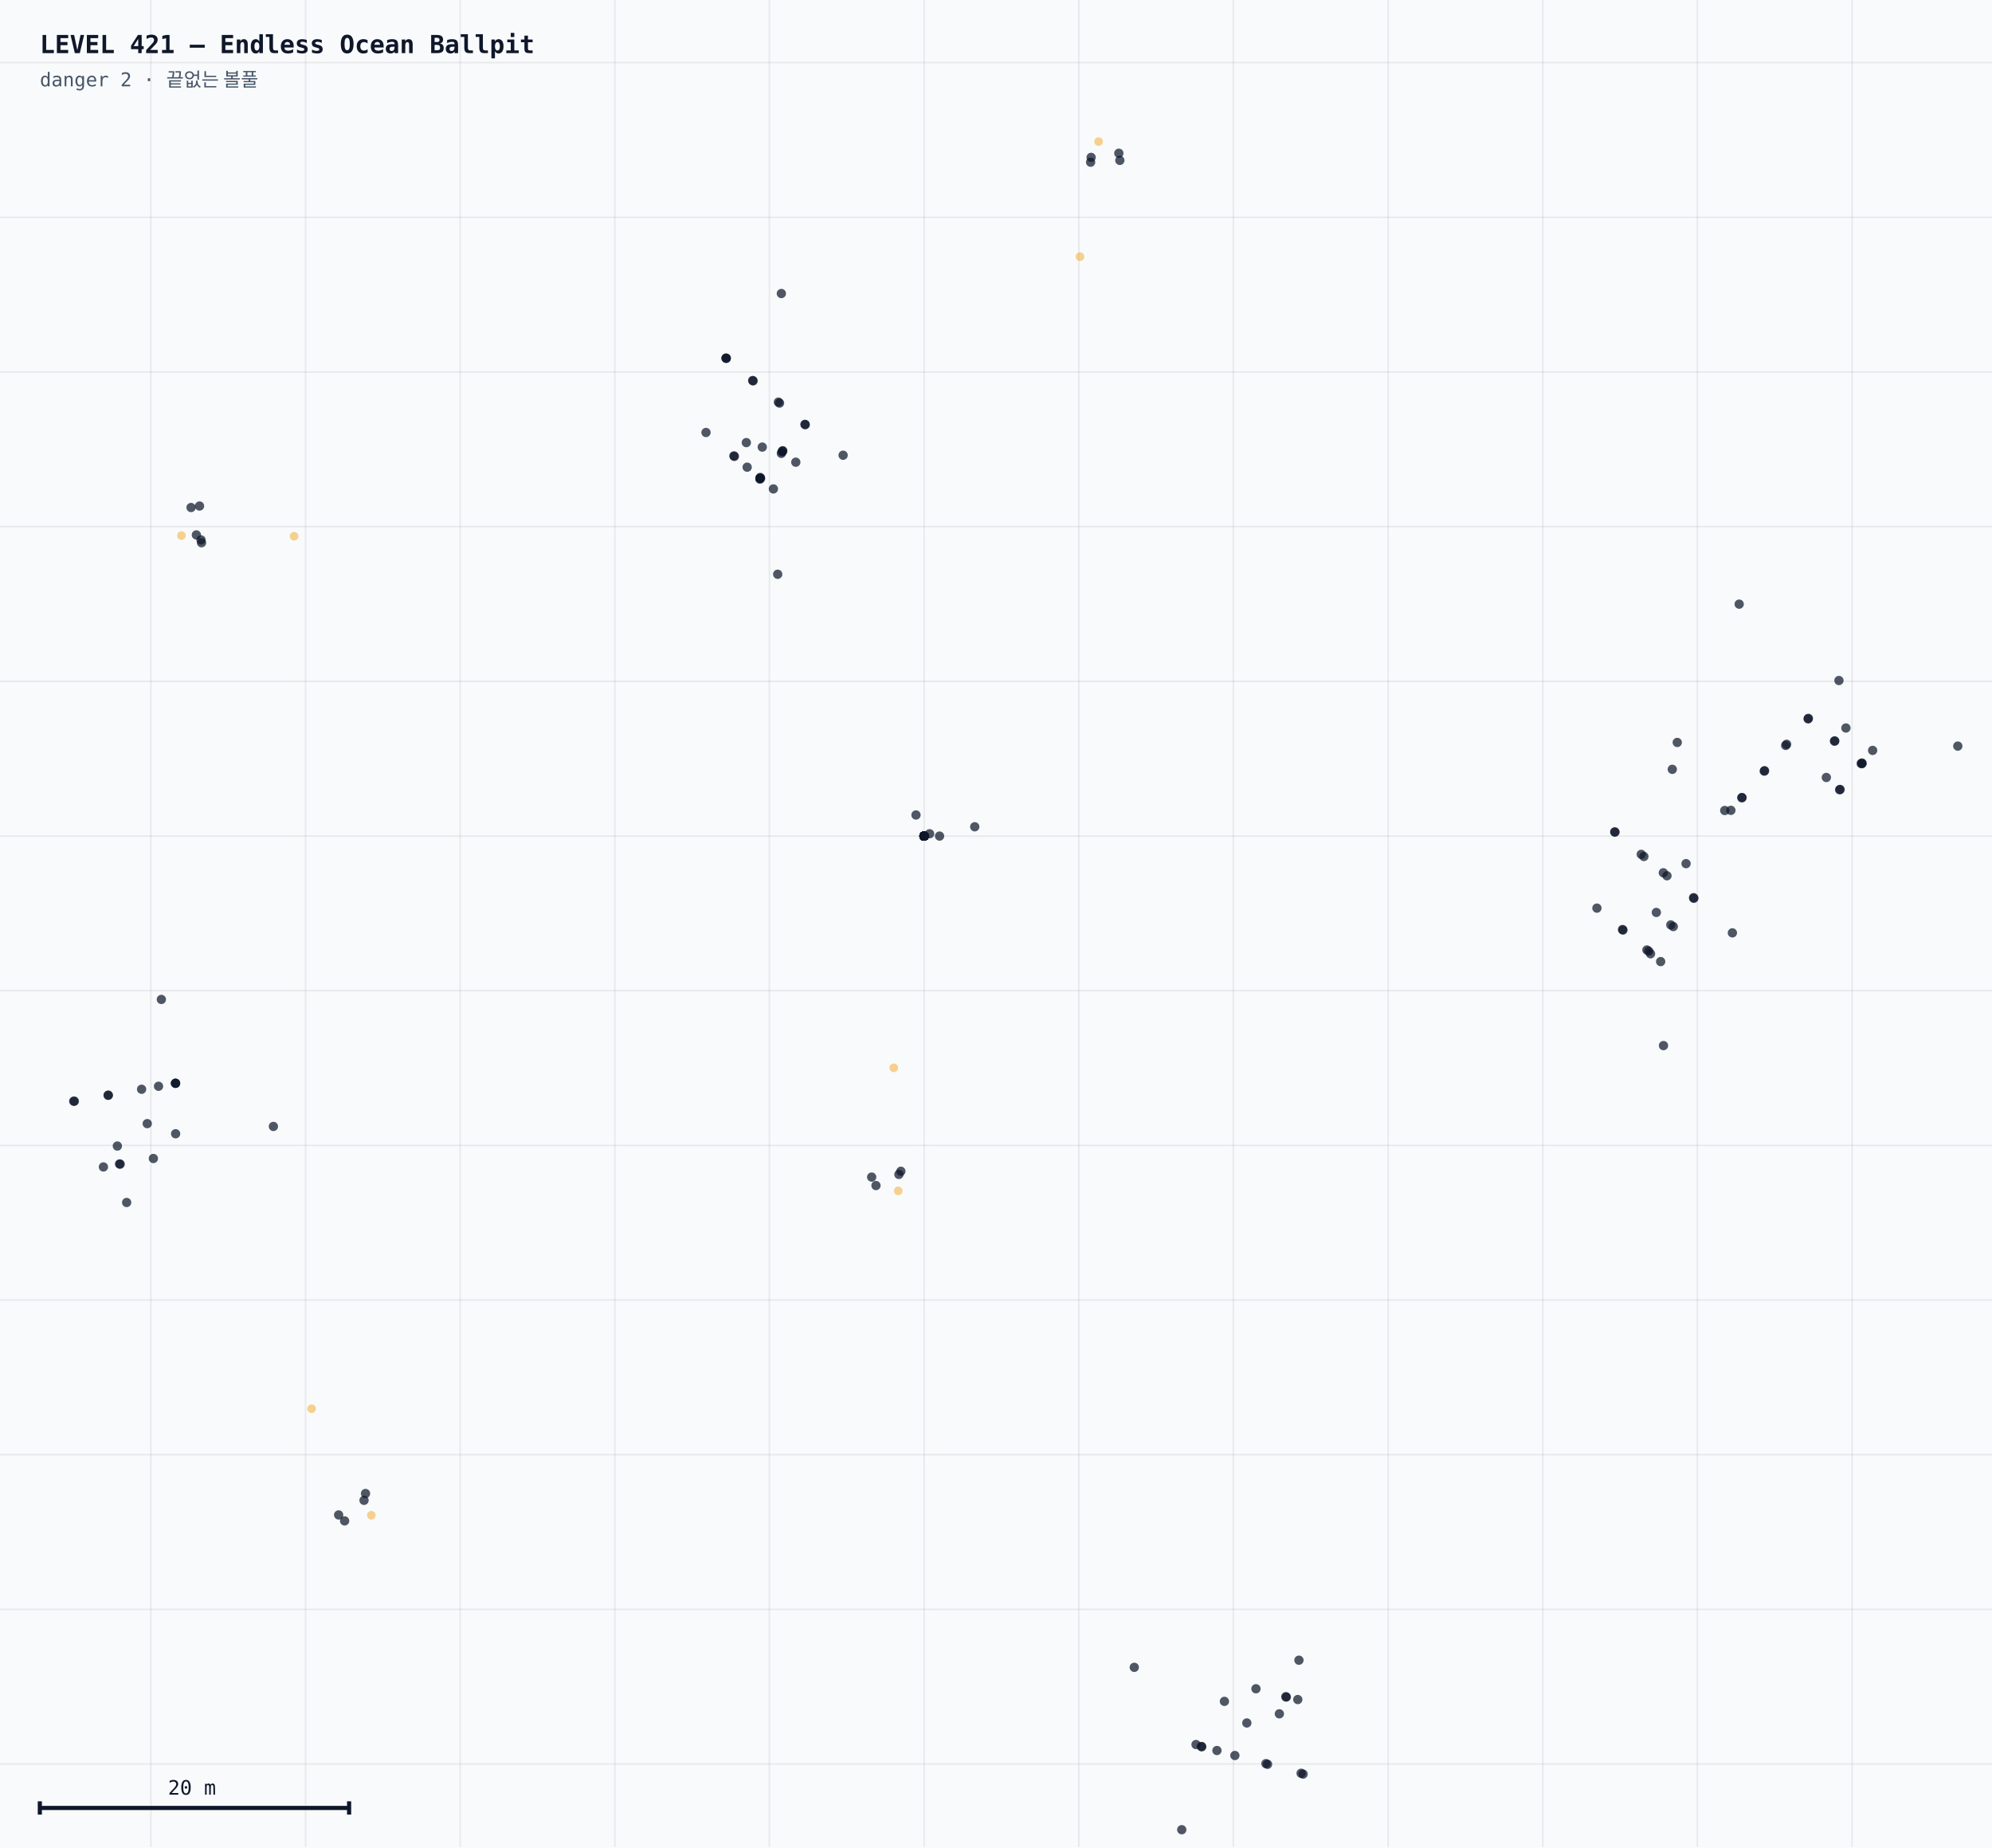
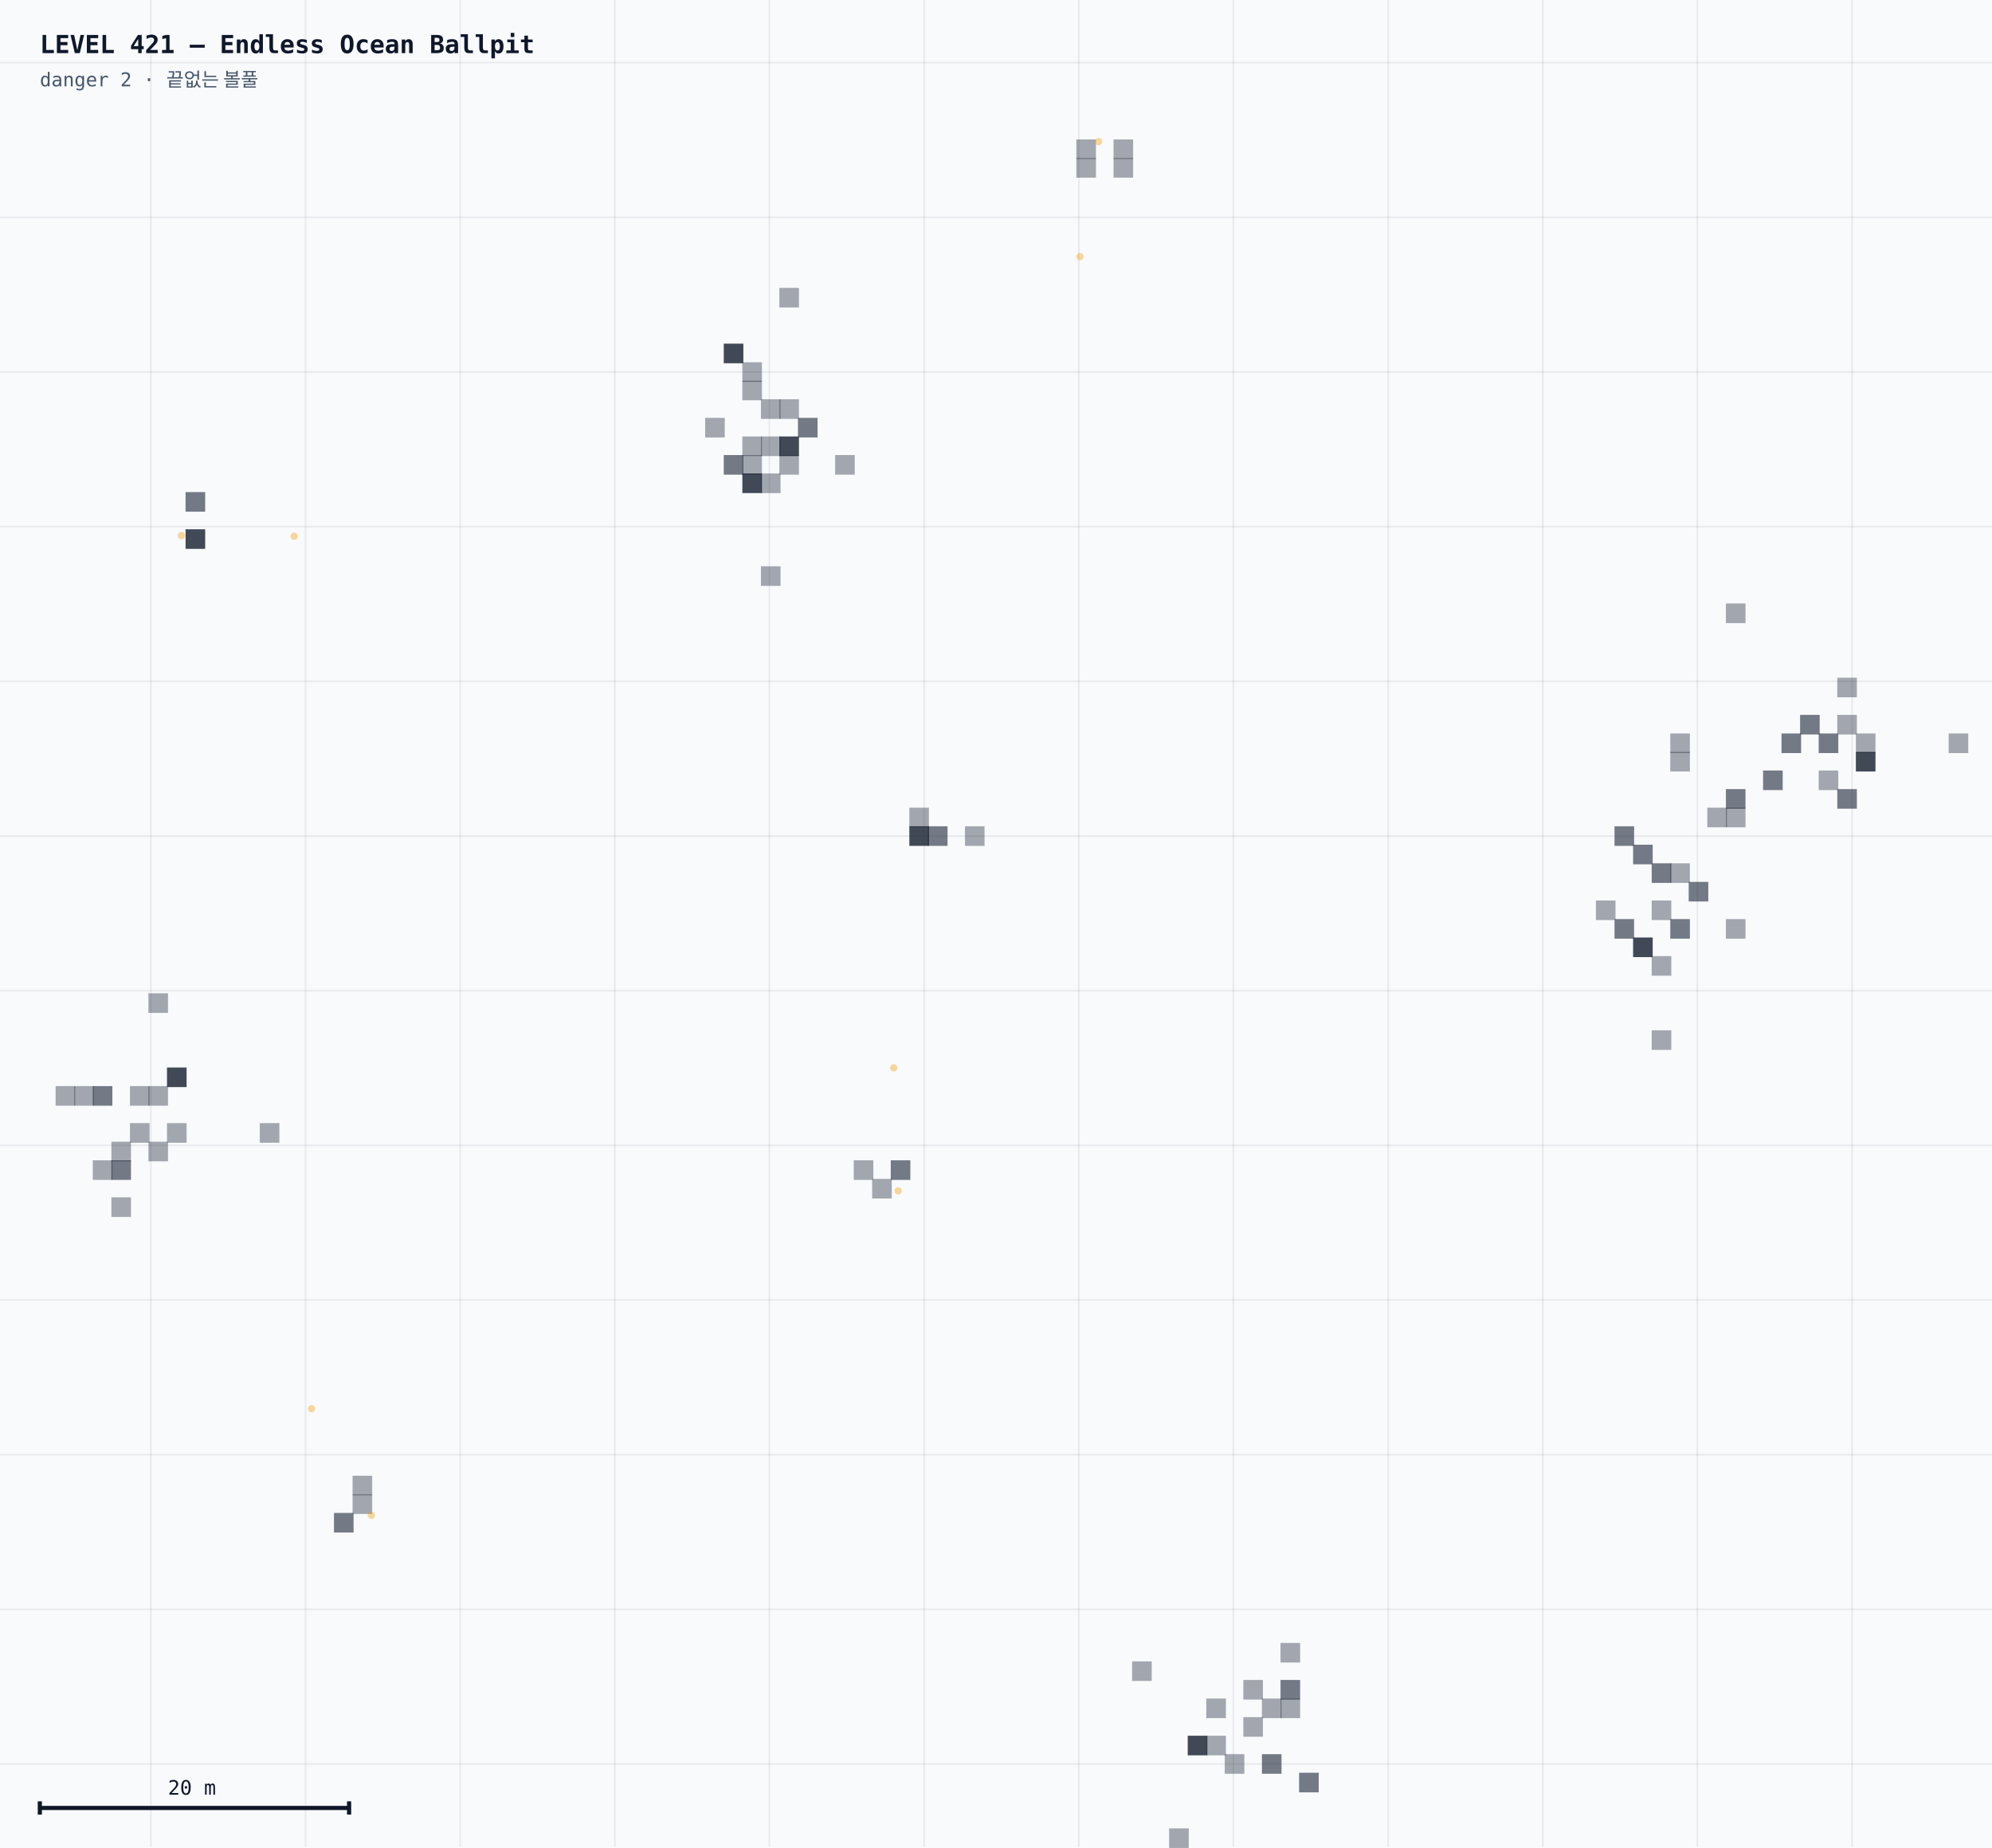
<svg xmlns="http://www.w3.org/2000/svg" viewBox="0 0 1200 1113">
  <rect x="0" y="0" width="1200" height="1113" fill="#F8FAFC" />
  <line x1="-2.3" y1="1112.5" x2="-2.3" y2="0.0" stroke="#0F172A" stroke-opacity=".07" />
  <line x1="90.9" y1="1112.5" x2="90.9" y2="0.0" stroke="#0F172A" stroke-opacity=".07" />
  <line x1="184.1" y1="1112.5" x2="184.1" y2="0.0" stroke="#0F172A" stroke-opacity=".07" />
  <line x1="277.2" y1="1112.5" x2="277.2" y2="0.0" stroke="#0F172A" stroke-opacity=".07" />
  <line x1="370.4" y1="1112.5" x2="370.4" y2="0.0" stroke="#0F172A" stroke-opacity=".07" />
  <line x1="463.5" y1="1112.5" x2="463.5" y2="0.0" stroke="#0F172A" stroke-opacity=".07" />
  <line x1="556.7" y1="1112.5" x2="556.7" y2="0.0" stroke="#0F172A" stroke-opacity=".07" />
  <line x1="649.9" y1="1112.5" x2="649.9" y2="0.0" stroke="#0F172A" stroke-opacity=".07" />
  <line x1="743.0" y1="1112.5" x2="743.0" y2="0.0" stroke="#0F172A" stroke-opacity=".07" />
  <line x1="836.2" y1="1112.5" x2="836.2" y2="0.0" stroke="#0F172A" stroke-opacity=".07" />
  <line x1="929.4" y1="1112.5" x2="929.4" y2="0.0" stroke="#0F172A" stroke-opacity=".07" />
  <line x1="1022.5" y1="1112.5" x2="1022.5" y2="0.0" stroke="#0F172A" stroke-opacity=".07" />
  <line x1="1115.7" y1="1112.5" x2="1115.7" y2="0.0" stroke="#0F172A" stroke-opacity=".07" />
  <line x1="0.0" y1="1155.7" x2="1200.0" y2="1155.7" stroke="#0F172A" stroke-opacity=".07" />
  <line x1="0.0" y1="1062.5" x2="1200.0" y2="1062.5" stroke="#0F172A" stroke-opacity=".07" />
  <line x1="0.0" y1="969.4" x2="1200.0" y2="969.4" stroke="#0F172A" stroke-opacity=".07" />
  <line x1="0.0" y1="876.2" x2="1200.0" y2="876.2" stroke="#0F172A" stroke-opacity=".07" />
  <line x1="0.0" y1="783.0" x2="1200.0" y2="783.0" stroke="#0F172A" stroke-opacity=".07" />
  <line x1="0.0" y1="689.9" x2="1200.0" y2="689.9" stroke="#0F172A" stroke-opacity=".07" />
  <line x1="0.0" y1="596.7" x2="1200.0" y2="596.7" stroke="#0F172A" stroke-opacity=".07" />
  <line x1="0.0" y1="503.6" x2="1200.0" y2="503.6" stroke="#0F172A" stroke-opacity=".07" />
  <line x1="0.0" y1="410.4" x2="1200.0" y2="410.4" stroke="#0F172A" stroke-opacity=".07" />
  <line x1="0.0" y1="317.2" x2="1200.0" y2="317.2" stroke="#0F172A" stroke-opacity=".07" />
  <line x1="0.0" y1="224.1" x2="1200.0" y2="224.1" stroke="#0F172A" stroke-opacity=".07" />
  <line x1="0.0" y1="130.9" x2="1200.0" y2="130.9" stroke="#0F172A" stroke-opacity=".07" />
  <line x1="0.0" y1="37.7" x2="1200.0" y2="37.7" stroke="#0F172A" stroke-opacity=".07" />
-   <g fill="#F59E0B" fill-opacity="0.45">
-     <circle cx="109.3" cy="322.6" r="2.6" />
-     <circle cx="541.1" cy="717.3" r="2.6" />
-     <circle cx="223.7" cy="912.7" r="2.6" />
-     <circle cx="661.8" cy="85.3" r="2.6" />
-     <circle cx="538.4" cy="643.2" r="2.6" />
-     <circle cx="650.6" cy="154.6" r="2.6" />
-     <circle cx="177.2" cy="323.0" r="2.6" />
-     <circle cx="187.7" cy="848.5" r="2.6" />
+   <g fill="#0F172A">
+     <rect x="581.3" y="497.7" width="11.8" height="11.8" fill-opacity="0.37" />
+     <rect x="559.0" y="497.7" width="11.8" height="11.8" fill-opacity="0.57" />
+     <rect x="111.8" y="318.8" width="11.8" height="11.8" fill-opacity="0.78" />
+     <rect x="458.4" y="262.9" width="11.8" height="11.8" fill-opacity="0.37" />
+     <rect x="100.6" y="676.5" width="11.8" height="11.8" fill-opacity="0.37" />
+     <rect x="726.7" y="1023.1" width="11.8" height="11.8" fill-opacity="0.37" />
+     <rect x="1028.5" y="486.5" width="11.8" height="11.8" fill-opacity="0.37" />
+     <rect x="547.8" y="497.7" width="11.8" height="11.8" fill-opacity="0.78" />
+     <rect x="547.8" y="486.5" width="11.8" height="11.8" fill-opacity="0.37" />
+     <rect x="536.6" y="698.9" width="11.8" height="11.8" fill-opacity="0.57" />
+     <rect x="212.4" y="900.1" width="11.8" height="11.8" fill-opacity="0.37" />
+     <rect x="648.4" y="84.0" width="11.8" height="11.8" fill-opacity="0.37" />
+     <rect x="469.5" y="240.5" width="11.8" height="11.8" fill-opacity="0.37" />
+     <rect x="995.0" y="520.0" width="11.8" height="11.8" fill-opacity="0.57" />
+     <rect x="1073.2" y="441.8" width="11.8" height="11.8" fill-opacity="0.57" />
+     <rect x="760.2" y="1056.6" width="11.8" height="11.8" fill-opacity="0.57" />
+     <rect x="55.9" y="654.2" width="11.8" height="11.8" fill-opacity="0.57" />
+     <rect x="447.2" y="285.2" width="11.8" height="11.8" fill-opacity="0.78" />
+     <rect x="469.5" y="262.9" width="11.8" height="11.8" fill-opacity="0.78" />
+     <rect x="436.0" y="207.0" width="11.8" height="11.8" fill-opacity="0.78" />
+     <rect x="983.8" y="508.8" width="11.8" height="11.8" fill-opacity="0.57" />
+     <rect x="782.6" y="1067.8" width="11.8" height="11.8" fill-opacity="0.57" />
+     <rect x="972.6" y="553.6" width="11.8" height="11.8" fill-opacity="0.57" />
+     <rect x="715.5" y="1045.5" width="11.8" height="11.8" fill-opacity="0.78" />
+     <rect x="771.4" y="1011.9" width="11.8" height="11.8" fill-opacity="0.57" />
+     <rect x="1017.3" y="531.2" width="11.8" height="11.8" fill-opacity="0.57" />
+     <rect x="983.8" y="564.7" width="11.8" height="11.8" fill-opacity="0.78" />
+     <rect x="972.6" y="497.7" width="11.8" height="11.8" fill-opacity="0.57" />
+     <rect x="1062.1" y="464.1" width="11.8" height="11.8" fill-opacity="0.57" />
+     <rect x="1084.4" y="430.6" width="11.8" height="11.8" fill-opacity="0.57" />
+     <rect x="1106.8" y="475.3" width="11.8" height="11.8" fill-opacity="0.57" />
+     <rect x="1095.6" y="441.8" width="11.8" height="11.8" fill-opacity="0.57" />
+     <rect x="1118.0" y="452.9" width="11.8" height="11.8" fill-opacity="0.78" />
+     <rect x="1039.7" y="475.3" width="11.8" height="11.8" fill-opacity="0.57" />
+     <rect x="33.5" y="654.2" width="11.8" height="11.8" fill-opacity="0.37" />
+     <rect x="1006.2" y="553.6" width="11.8" height="11.8" fill-opacity="0.57" />
+     <rect x="67.1" y="698.9" width="11.8" height="11.8" fill-opacity="0.57" />
+     <rect x="100.6" y="643.0" width="11.8" height="11.8" fill-opacity="0.78" />
+     <rect x="447.2" y="218.2" width="11.8" height="11.8" fill-opacity="0.37" />
+     <rect x="480.7" y="251.7" width="11.8" height="11.8" fill-opacity="0.57" />
+     <rect x="436.0" y="274.1" width="11.8" height="11.8" fill-opacity="0.57" />
+     <rect x="447.2" y="274.1" width="11.8" height="11.8" fill-opacity="0.37" />
+     <rect x="771.4" y="1023.1" width="11.8" height="11.8" fill-opacity="0.37" />
+     <rect x="55.9" y="698.9" width="11.8" height="11.8" fill-opacity="0.37" />
+     <rect x="469.5" y="274.1" width="11.8" height="11.8" fill-opacity="0.37" />
+     <rect x="995.0" y="575.9" width="11.8" height="11.8" fill-opacity="0.37" />
+     <rect x="995.0" y="542.4" width="11.8" height="11.8" fill-opacity="0.37" />
+     <rect x="1118.0" y="441.8" width="11.8" height="11.8" fill-opacity="0.37" />
+     <rect x="1106.8" y="430.6" width="11.8" height="11.8" fill-opacity="0.37" />
+     <rect x="458.4" y="285.2" width="11.8" height="11.8" fill-opacity="0.37" />
+     <rect x="67.1" y="687.7" width="11.8" height="11.8" fill-opacity="0.37" />
+     <rect x="726.7" y="1045.5" width="11.8" height="11.8" fill-opacity="0.37" />
+     <rect x="447.2" y="262.9" width="11.8" height="11.8" fill-opacity="0.37" />
+     <rect x="760.2" y="1023.1" width="11.8" height="11.8" fill-opacity="0.37" />
+     <rect x="1095.6" y="464.1" width="11.8" height="11.8" fill-opacity="0.37" />
+     <rect x="1039.7" y="486.5" width="11.8" height="11.8" fill-opacity="0.37" />
+     <rect x="1006.2" y="520.0" width="11.8" height="11.8" fill-opacity="0.37" />
+     <rect x="89.4" y="654.2" width="11.8" height="11.8" fill-opacity="0.37" />
+     <rect x="212.4" y="888.9" width="11.8" height="11.8" fill-opacity="0.37" />
+     <rect x="648.4" y="95.2" width="11.8" height="11.8" fill-opacity="0.37" />
+     <rect x="469.5" y="173.4" width="11.8" height="11.8" fill-opacity="0.37" />
+     <rect x="1006.2" y="452.9" width="11.8" height="11.8" fill-opacity="0.37" />
+     <rect x="1006.2" y="441.8" width="11.8" height="11.8" fill-opacity="0.37" />
+     <rect x="704.3" y="1101.3" width="11.8" height="11.8" fill-opacity="0.37" />
+     <rect x="89.4" y="598.3" width="11.8" height="11.8" fill-opacity="0.37" />
+     <rect x="424.8" y="251.7" width="11.8" height="11.8" fill-opacity="0.37" />
+     <rect x="961.4" y="542.4" width="11.8" height="11.8" fill-opacity="0.37" />
+     <rect x="1039.7" y="363.5" width="11.8" height="11.8" fill-opacity="0.37" />
+     <rect x="771.4" y="989.6" width="11.8" height="11.8" fill-opacity="0.37" />
+     <rect x="67.1" y="721.2" width="11.8" height="11.8" fill-opacity="0.37" />
+     <rect x="503.1" y="274.1" width="11.8" height="11.8" fill-opacity="0.37" />
+     <rect x="458.4" y="341.1" width="11.8" height="11.8" fill-opacity="0.37" />
+     <rect x="1039.7" y="553.6" width="11.8" height="11.8" fill-opacity="0.37" />
+     <rect x="995.0" y="620.6" width="11.8" height="11.8" fill-opacity="0.37" />
+     <rect x="1106.8" y="408.2" width="11.8" height="11.8" fill-opacity="0.37" />
+     <rect x="1173.9" y="441.8" width="11.8" height="11.8" fill-opacity="0.37" />
+     <rect x="682.0" y="1000.7" width="11.8" height="11.8" fill-opacity="0.37" />
+     <rect x="156.5" y="676.5" width="11.8" height="11.8" fill-opacity="0.37" />
+     <rect x="737.8" y="1056.6" width="11.8" height="11.8" fill-opacity="0.37" />
+     <rect x="78.3" y="654.2" width="11.8" height="11.8" fill-opacity="0.37" />
+     <rect x="458.4" y="240.5" width="11.8" height="11.8" fill-opacity="0.37" />
+     <rect x="749.0" y="1034.3" width="11.8" height="11.8" fill-opacity="0.37" />
+     <rect x="749.0" y="1011.9" width="11.8" height="11.8" fill-opacity="0.37" />
+     <rect x="78.3" y="676.5" width="11.8" height="11.8" fill-opacity="0.37" />
+     <rect x="89.4" y="687.7" width="11.8" height="11.8" fill-opacity="0.37" />
+     <rect x="447.2" y="229.3" width="11.8" height="11.8" fill-opacity="0.37" />
+     <rect x="44.7" y="654.2" width="11.8" height="11.8" fill-opacity="0.37" />
+     <rect x="670.8" y="95.2" width="11.8" height="11.8" fill-opacity="0.37" />
+     <rect x="111.8" y="296.4" width="11.8" height="11.8" fill-opacity="0.57" />
+     <rect x="201.2" y="911.3" width="11.8" height="11.8" fill-opacity="0.57" />
+     <rect x="514.3" y="698.9" width="11.8" height="11.8" fill-opacity="0.37" />
+     <rect x="670.8" y="84.0" width="11.8" height="11.8" fill-opacity="0.37" />
+     <rect x="525.4" y="710.1" width="11.8" height="11.8" fill-opacity="0.37" />
+   </g>
+   <g fill="#F59E0B" fill-opacity="0.40">
+     <circle cx="109.3" cy="322.6" r="2.2" />
+     <circle cx="541.1" cy="717.3" r="2.2" />
+     <circle cx="223.7" cy="912.7" r="2.2" />
+     <circle cx="661.8" cy="85.3" r="2.2" />
+     <circle cx="538.4" cy="643.2" r="2.2" />
+     <circle cx="650.6" cy="154.6" r="2.2" />
+     <circle cx="177.2" cy="323.0" r="2.2" />
+     <circle cx="187.7" cy="848.5" r="2.2" />
  </g>
  <g fill="#2563EB" fill-opacity="0.35">
-     <circle cx="3431.7" cy="-1017.7" r="2.4" />
-   </g>
-   <g fill="#0F172A" fill-opacity="0.72">
-     <circle cx="587.2" cy="498.0" r="2.8" />
-     <circle cx="566.0" cy="503.6" r="2.8" />
-     <circle cx="121.1" cy="325.2" r="2.8" />
-     <circle cx="459.2" cy="269.3" r="2.8" />
-     <circle cx="105.8" cy="682.9" r="2.8" />
-     <circle cx="737.6" cy="1024.8" r="2.8" />
-     <circle cx="1039.0" cy="488.2" r="2.8" />
-     <circle cx="560.0" cy="502.2" r="2.8" />
-     <circle cx="556.7" cy="503.6" r="2.8" />
-     <circle cx="556.7" cy="503.6" r="2.8" />
-     <circle cx="556.7" cy="503.6" r="2.8" />
-     <circle cx="556.7" cy="503.6" r="2.8" />
-     <circle cx="556.7" cy="503.6" r="2.8" />
-     <circle cx="556.7" cy="503.6" r="2.8" />
-     <circle cx="556.7" cy="503.6" r="2.8" />
-     <circle cx="556.7" cy="503.6" r="2.8" />
-     <circle cx="556.7" cy="503.6" r="2.8" />
-     <circle cx="556.7" cy="503.6" r="2.8" />
-     <circle cx="556.7" cy="503.6" r="2.8" />
-     <circle cx="556.7" cy="503.6" r="2.8" />
-     <circle cx="556.7" cy="503.6" r="2.8" />
-     <circle cx="556.7" cy="503.6" r="2.8" />
-     <circle cx="556.7" cy="503.6" r="2.8" />
-     <circle cx="556.7" cy="503.6" r="2.8" />
-     <circle cx="556.7" cy="503.6" r="2.8" />
-     <circle cx="556.7" cy="503.6" r="2.8" />
-     <circle cx="556.7" cy="503.6" r="2.8" />
-     <circle cx="556.7" cy="503.6" r="2.8" />
-     <circle cx="556.7" cy="503.6" r="2.8" />
-     <circle cx="556.7" cy="503.6" r="2.8" />
-     <circle cx="556.7" cy="503.6" r="2.8" />
-     <circle cx="556.7" cy="503.6" r="2.8" />
-     <circle cx="556.7" cy="503.6" r="2.8" />
-     <circle cx="556.7" cy="503.6" r="2.8" />
-     <circle cx="556.7" cy="503.6" r="2.8" />
-     <circle cx="556.7" cy="503.6" r="2.8" />
-     <circle cx="556.7" cy="503.6" r="2.8" />
-     <circle cx="556.7" cy="503.6" r="2.8" />
-     <circle cx="556.7" cy="503.6" r="2.8" />
-     <circle cx="556.7" cy="503.6" r="2.8" />
-     <circle cx="556.7" cy="503.6" r="2.8" />
-     <circle cx="556.7" cy="503.6" r="2.8" />
-     <circle cx="556.7" cy="503.6" r="2.8" />
-     <circle cx="556.7" cy="503.6" r="2.8" />
-     <circle cx="556.7" cy="503.6" r="2.8" />
-     <circle cx="556.7" cy="503.6" r="2.8" />
-     <circle cx="556.7" cy="503.6" r="2.8" />
-     <circle cx="556.7" cy="503.6" r="2.8" />
-     <circle cx="556.7" cy="503.6" r="2.8" />
-     <circle cx="556.7" cy="503.6" r="2.8" />
-     <circle cx="556.7" cy="503.6" r="2.8" />
-     <circle cx="556.7" cy="503.6" r="2.8" />
-     <circle cx="556.7" cy="503.6" r="2.8" />
-     <circle cx="556.7" cy="503.6" r="2.8" />
-     <circle cx="556.7" cy="503.6" r="2.8" />
-     <circle cx="556.7" cy="503.6" r="2.8" />
-     <circle cx="556.7" cy="503.6" r="2.8" />
-     <circle cx="556.7" cy="503.6" r="2.8" />
-     <circle cx="556.7" cy="503.6" r="2.8" />
-     <circle cx="556.7" cy="503.6" r="2.8" />
-     <circle cx="556.7" cy="503.6" r="2.8" />
-     <circle cx="556.7" cy="503.6" r="2.8" />
-     <circle cx="556.7" cy="503.6" r="2.8" />
-     <circle cx="556.7" cy="503.6" r="2.8" />
-     <circle cx="556.7" cy="503.6" r="2.8" />
-     <circle cx="556.7" cy="503.6" r="2.8" />
-     <circle cx="556.7" cy="503.6" r="2.8" />
-     <circle cx="556.7" cy="503.6" r="2.8" />
-     <circle cx="556.7" cy="503.6" r="2.8" />
-     <circle cx="556.7" cy="503.6" r="2.8" />
-     <circle cx="556.7" cy="503.6" r="2.8" />
-     <circle cx="556.7" cy="503.6" r="2.8" />
-     <circle cx="556.7" cy="503.6" r="2.8" />
-     <circle cx="556.7" cy="503.6" r="2.8" />
-     <circle cx="556.7" cy="503.6" r="2.8" />
-     <circle cx="556.7" cy="503.6" r="2.8" />
-     <circle cx="556.7" cy="503.6" r="2.8" />
-     <circle cx="556.7" cy="503.6" r="2.8" />
-     <circle cx="556.7" cy="503.6" r="2.8" />
-     <circle cx="556.7" cy="503.6" r="2.8" />
-     <circle cx="556.7" cy="503.6" r="2.8" />
-     <circle cx="556.7" cy="503.6" r="2.8" />
-     <circle cx="556.7" cy="503.6" r="2.8" />
-     <circle cx="556.7" cy="503.6" r="2.8" />
-     <circle cx="556.7" cy="503.6" r="2.8" />
-     <circle cx="556.7" cy="503.6" r="2.8" />
-     <circle cx="556.7" cy="503.6" r="2.8" />
-     <circle cx="556.7" cy="503.6" r="2.8" />
-     <circle cx="556.7" cy="503.6" r="2.8" />
-     <circle cx="556.7" cy="503.6" r="2.8" />
-     <circle cx="556.7" cy="503.6" r="2.8" />
-     <circle cx="556.7" cy="503.6" r="2.8" />
-     <circle cx="556.7" cy="503.6" r="2.8" />
-     <circle cx="556.7" cy="503.6" r="2.8" />
-     <circle cx="556.7" cy="503.6" r="2.8" />
-     <circle cx="556.7" cy="503.6" r="2.8" />
-     <circle cx="556.7" cy="503.6" r="2.8" />
-     <circle cx="556.7" cy="503.6" r="2.8" />
-     <circle cx="556.7" cy="503.6" r="2.8" />
-     <circle cx="556.7" cy="503.6" r="2.8" />
-     <circle cx="556.7" cy="503.6" r="2.8" />
-     <circle cx="556.7" cy="503.6" r="2.8" />
-     <circle cx="556.7" cy="503.6" r="2.8" />
-     <circle cx="556.7" cy="503.6" r="2.8" />
-     <circle cx="556.7" cy="503.6" r="2.8" />
-     <circle cx="556.7" cy="503.6" r="2.8" />
-     <circle cx="556.7" cy="503.6" r="2.8" />
-     <circle cx="556.7" cy="503.6" r="2.8" />
-     <circle cx="556.7" cy="503.6" r="2.8" />
-     <circle cx="556.7" cy="503.6" r="2.8" />
-     <circle cx="556.7" cy="503.6" r="2.8" />
-     <circle cx="556.7" cy="503.6" r="2.8" />
-     <circle cx="556.7" cy="503.6" r="2.8" />
-     <circle cx="556.7" cy="503.6" r="2.8" />
-     <circle cx="556.7" cy="503.6" r="2.8" />
-     <circle cx="556.7" cy="503.6" r="2.8" />
-     <circle cx="556.7" cy="503.6" r="2.8" />
-     <circle cx="556.7" cy="503.6" r="2.8" />
-     <circle cx="556.7" cy="503.6" r="2.8" />
-     <circle cx="556.7" cy="503.6" r="2.8" />
-     <circle cx="556.7" cy="503.6" r="2.8" />
-     <circle cx="556.7" cy="503.6" r="2.8" />
-     <circle cx="556.7" cy="503.6" r="2.8" />
-     <circle cx="556.7" cy="503.6" r="2.8" />
-     <circle cx="556.7" cy="503.6" r="2.8" />
-     <circle cx="556.7" cy="503.6" r="2.8" />
-     <circle cx="556.7" cy="503.6" r="2.8" />
-     <circle cx="556.7" cy="503.6" r="2.8" />
-     <circle cx="556.7" cy="503.6" r="2.8" />
-     <circle cx="556.7" cy="503.6" r="2.8" />
-     <circle cx="556.7" cy="503.6" r="2.8" />
-     <circle cx="556.7" cy="503.6" r="2.8" />
-     <circle cx="556.7" cy="503.6" r="2.8" />
-     <circle cx="556.7" cy="503.6" r="2.8" />
-     <circle cx="556.7" cy="503.6" r="2.8" />
-     <circle cx="556.7" cy="503.6" r="2.8" />
-     <circle cx="556.7" cy="503.6" r="2.8" />
-     <circle cx="556.7" cy="503.6" r="2.8" />
-     <circle cx="556.7" cy="503.6" r="2.8" />
-     <circle cx="556.7" cy="503.6" r="2.8" />
-     <circle cx="556.7" cy="503.6" r="2.8" />
-     <circle cx="556.7" cy="503.6" r="2.8" />
-     <circle cx="556.7" cy="503.6" r="2.8" />
-     <circle cx="556.7" cy="503.6" r="2.8" />
-     <circle cx="556.7" cy="503.6" r="2.8" />
-     <circle cx="556.7" cy="503.6" r="2.8" />
-     <circle cx="556.7" cy="503.6" r="2.8" />
-     <circle cx="556.7" cy="503.6" r="2.8" />
-     <circle cx="556.7" cy="503.6" r="2.8" />
-     <circle cx="556.7" cy="503.6" r="2.8" />
-     <circle cx="556.7" cy="503.6" r="2.8" />
-     <circle cx="556.7" cy="503.6" r="2.8" />
-     <circle cx="556.7" cy="503.6" r="2.8" />
-     <circle cx="556.7" cy="503.6" r="2.8" />
-     <circle cx="556.7" cy="503.6" r="2.8" />
-     <circle cx="556.7" cy="503.6" r="2.8" />
-     <circle cx="556.7" cy="503.6" r="2.8" />
-     <circle cx="556.7" cy="503.6" r="2.8" />
-     <circle cx="556.7" cy="503.6" r="2.8" />
-     <circle cx="556.7" cy="503.6" r="2.8" />
-     <circle cx="556.7" cy="503.6" r="2.8" />
-     <circle cx="556.7" cy="503.6" r="2.8" />
-     <circle cx="556.7" cy="503.6" r="2.8" />
-     <circle cx="556.7" cy="503.6" r="2.8" />
-     <circle cx="556.7" cy="503.6" r="2.8" />
-     <circle cx="556.7" cy="503.6" r="2.8" />
-     <circle cx="556.7" cy="503.6" r="2.8" />
-     <circle cx="556.7" cy="503.6" r="2.8" />
-     <circle cx="556.7" cy="503.6" r="2.8" />
-     <circle cx="556.7" cy="503.6" r="2.8" />
-     <circle cx="556.7" cy="503.6" r="2.8" />
-     <circle cx="556.7" cy="503.6" r="2.8" />
-     <circle cx="556.7" cy="503.6" r="2.8" />
-     <circle cx="556.7" cy="503.6" r="2.8" />
-     <circle cx="556.7" cy="503.6" r="2.8" />
-     <circle cx="556.7" cy="503.6" r="2.8" />
-     <circle cx="556.7" cy="503.6" r="2.8" />
-     <circle cx="556.7" cy="503.6" r="2.8" />
-     <circle cx="556.7" cy="503.6" r="2.8" />
-     <circle cx="556.7" cy="503.6" r="2.8" />
-     <circle cx="556.7" cy="503.6" r="2.8" />
-     <circle cx="556.7" cy="503.6" r="2.8" />
-     <circle cx="556.7" cy="503.6" r="2.8" />
-     <circle cx="556.7" cy="503.6" r="2.8" />
-     <circle cx="556.7" cy="503.6" r="2.8" />
-     <circle cx="556.7" cy="503.6" r="2.8" />
-     <circle cx="556.7" cy="503.6" r="2.8" />
-     <circle cx="556.7" cy="503.6" r="2.8" />
-     <circle cx="556.7" cy="503.6" r="2.8" />
-     <circle cx="556.7" cy="503.6" r="2.8" />
-     <circle cx="556.7" cy="503.6" r="2.8" />
-     <circle cx="556.7" cy="503.6" r="2.8" />
-     <circle cx="556.7" cy="503.6" r="2.8" />
-     <circle cx="556.7" cy="503.6" r="2.8" />
-     <circle cx="556.7" cy="503.6" r="2.8" />
-     <circle cx="556.7" cy="503.6" r="2.8" />
-     <circle cx="556.7" cy="503.6" r="2.8" />
-     <circle cx="556.7" cy="503.6" r="2.8" />
-     <circle cx="556.7" cy="503.6" r="2.8" />
-     <circle cx="556.7" cy="503.6" r="2.8" />
-     <circle cx="556.7" cy="503.6" r="2.8" />
-     <circle cx="551.8" cy="490.9" r="2.8" />
-     <circle cx="541.5" cy="707.4" r="2.8" />
-     <circle cx="219.3" cy="903.7" r="2.8" />
-     <circle cx="118.3" cy="322.2" r="2.8" />
-     <circle cx="657.3" cy="94.8" r="2.8" />
-     <circle cx="469.6" cy="242.8" r="2.8" />
-     <circle cx="1002.0" cy="525.7" r="2.8" />
-     <circle cx="1076.3" cy="448.3" r="2.8" />
-     <circle cx="762.6" cy="1062.3" r="2.8" />
-     <circle cx="65.3" cy="659.7" r="2.8" />
-     <circle cx="457.8" cy="288.6" r="2.8" />
-     <circle cx="471.5" cy="271.5" r="2.8" />
-     <circle cx="458.0" cy="287.6" r="2.8" />
-     <circle cx="437.5" cy="215.8" r="2.8" />
-     <circle cx="988.7" cy="514.6" r="2.8" />
-     <circle cx="783.8" cy="1068.1" r="2.8" />
-     <circle cx="977.4" cy="559.9" r="2.8" />
-     <circle cx="723.9" cy="1052.1" r="2.8" />
-     <circle cx="774.9" cy="1022.2" r="2.8" />
-     <circle cx="1020.2" cy="540.7" r="2.8" />
-     <circle cx="993.2" cy="572.9" r="2.8" />
-     <circle cx="972.9" cy="501.2" r="2.8" />
-     <circle cx="1062.8" cy="464.5" r="2.8" />
-     <circle cx="1089.2" cy="433.0" r="2.8" />
-     <circle cx="1108.2" cy="475.7" r="2.8" />
-     <circle cx="720.5" cy="1050.8" r="2.8" />
-     <circle cx="1105.1" cy="446.4" r="2.8" />
-     <circle cx="1121.2" cy="459.9" r="2.8" />
-     <circle cx="1049.4" cy="480.4" r="2.8" />
-     <circle cx="44.4" cy="663.3" r="2.8" />
-     <circle cx="1006.5" cy="557.1" r="2.8" />
-     <circle cx="72.0" cy="701.1" r="2.8" />
-     <circle cx="105.7" cy="652.5" r="2.8" />
-     <circle cx="105.7" cy="652.5" r="2.8" />
-     <circle cx="453.4" cy="229.2" r="2.8" />
-     <circle cx="484.9" cy="255.6" r="2.8" />
-     <circle cx="442.1" cy="274.6" r="2.8" />
-     <circle cx="470.7" cy="273.1" r="2.8" />
-     <circle cx="450.1" cy="281.4" r="2.8" />
-     <circle cx="781.8" cy="1023.7" r="2.8" />
-     <circle cx="62.3" cy="702.9" r="2.8" />
-     <circle cx="479.4" cy="278.4" r="2.8" />
-     <circle cx="1000.4" cy="579.2" r="2.8" />
-     <circle cx="997.8" cy="549.6" r="2.8" />
-     <circle cx="1128.1" cy="452.0" r="2.8" />
-     <circle cx="1112.0" cy="438.5" r="2.8" />
-     <circle cx="465.9" cy="294.5" r="2.8" />
-     <circle cx="992.1" cy="572.2" r="2.8" />
-     <circle cx="1121.7" cy="459.6" r="2.8" />
-     <circle cx="458.2" cy="288.1" r="2.8" />
-     <circle cx="70.7" cy="690.3" r="2.8" />
-     <circle cx="733.1" cy="1054.4" r="2.8" />
-     <circle cx="449.6" cy="266.6" r="2.8" />
-     <circle cx="770.7" cy="1032.3" r="2.8" />
-     <circle cx="1100.2" cy="468.3" r="2.8" />
-     <circle cx="1042.7" cy="488.1" r="2.8" />
-     <circle cx="1015.7" cy="520.2" r="2.8" />
-     <circle cx="95.5" cy="654.3" r="2.8" />
-     <circle cx="220.2" cy="899.6" r="2.8" />
-     <circle cx="542.7" cy="705.5" r="2.8" />
-     <circle cx="657.0" cy="97.7" r="2.8" />
-     <circle cx="121.4" cy="326.9" r="2.8" />
-     <circle cx="470.7" cy="176.8" r="2.8" />
-     <circle cx="1007.4" cy="463.4" r="2.8" />
-     <circle cx="1010.4" cy="447.2" r="2.8" />
-     <circle cx="711.9" cy="1102.1" r="2.8" />
-     <circle cx="97.2" cy="602.0" r="2.8" />
-     <circle cx="425.3" cy="260.5" r="2.8" />
-     <circle cx="962.0" cy="547.0" r="2.8" />
-     <circle cx="1047.7" cy="363.9" r="2.8" />
-     <circle cx="782.5" cy="1000.0" r="2.8" />
-     <circle cx="76.3" cy="724.3" r="2.8" />
-     <circle cx="507.9" cy="274.2" r="2.8" />
-     <circle cx="468.5" cy="345.9" r="2.8" />
-     <circle cx="1043.6" cy="561.9" r="2.8" />
-     <circle cx="1002.1" cy="629.8" r="2.8" />
-     <circle cx="1107.8" cy="409.9" r="2.8" />
-     <circle cx="1179.4" cy="449.4" r="2.8" />
-     <circle cx="683.3" cy="1004.3" r="2.8" />
-     <circle cx="164.7" cy="678.5" r="2.8" />
-     <circle cx="485.1" cy="255.8" r="2.8" />
-     <circle cx="1020.4" cy="541.1" r="2.8" />
-     <circle cx="1089.4" cy="432.7" r="2.8" />
-     <circle cx="743.9" cy="1057.4" r="2.8" />
-     <circle cx="85.3" cy="656.1" r="2.8" />
-     <circle cx="1004.2" cy="527.5" r="2.8" />
-     <circle cx="763.6" cy="1062.7" r="2.8" />
-     <circle cx="1049.3" cy="480.5" r="2.8" />
-     <circle cx="1108.5" cy="475.5" r="2.8" />
-     <circle cx="1075.7" cy="449.0" r="2.8" />
-     <circle cx="723.8" cy="1052.0" r="2.8" />
-     <circle cx="774.6" cy="1022.0" r="2.8" />
-     <circle cx="105.8" cy="652.5" r="2.8" />
-     <circle cx="72.4" cy="701.2" r="2.8" />
-     <circle cx="437.3" cy="215.7" r="2.8" />
-     <circle cx="468.9" cy="242.2" r="2.8" />
-     <circle cx="442.4" cy="274.9" r="2.8" />
-     <circle cx="437.5" cy="215.8" r="2.8" />
-     <circle cx="972.7" cy="501.1" r="2.8" />
-     <circle cx="977.7" cy="560.2" r="2.8" />
-     <circle cx="65.1" cy="659.7" r="2.8" />
-     <circle cx="1008.0" cy="558.1" r="2.8" />
-     <circle cx="994.3" cy="574.5" r="2.8" />
-     <circle cx="785.0" cy="1068.6" r="2.8" />
-     <circle cx="751.1" cy="1037.8" r="2.8" />
-     <circle cx="1063.0" cy="464.2" r="2.8" />
-     <circle cx="1105.3" cy="446.3" r="2.8" />
-     <circle cx="1121.7" cy="460.0" r="2.8" />
-     <circle cx="756.6" cy="1017.2" r="2.8" />
-     <circle cx="88.7" cy="676.8" r="2.8" />
-     <circle cx="92.4" cy="697.8" r="2.8" />
-     <circle cx="453.7" cy="229.4" r="2.8" />
-     <circle cx="471.5" cy="271.7" r="2.8" />
-     <circle cx="457.8" cy="288.1" r="2.8" />
-     <circle cx="457.8" cy="288.1" r="2.8" />
-     <circle cx="471.1" cy="272.2" r="2.8" />
-     <circle cx="990.3" cy="515.9" r="2.8" />
-     <circle cx="44.8" cy="663.3" r="2.8" />
-     <circle cx="674.6" cy="96.6" r="2.8" />
-     <circle cx="120.2" cy="304.8" r="2.8" />
-     <circle cx="204.0" cy="912.5" r="2.8" />
-     <circle cx="525.1" cy="709.0" r="2.8" />
-     <circle cx="674.0" cy="92.3" r="2.8" />
-     <circle cx="115.1" cy="305.7" r="2.8" />
-     <circle cx="207.6" cy="916.1" r="2.8" />
-     <circle cx="527.7" cy="714.1" r="2.8" />
-     <circle cx="556.7" cy="503.6" r="2.8" />
+     <circle cx="3431.7" cy="-1017.7" r="2.2" />
  </g>
  <g transform="translate(24,1089)">
    <line x1="0" y1="0" x2="186.3" y2="0" stroke="#0F172A" stroke-width="2.5" />
    <line x1="0" y1="-4" x2="0" y2="4" stroke="#0F172A" stroke-width="2.5" />
    <line x1="186.3" y1="-4" x2="186.3" y2="4" stroke="#0F172A" stroke-width="2.5" />
    <text x="77.2" y="-8" font-family="IBM Plex Mono,monospace" font-size="12" fill="#0F172A">20 m</text>
  </g>
  <text x="24" y="32" font-family="Orbitron,monospace" font-size="15" font-weight="700" fill="#0F172A">LEVEL 421 — Endless Ocean Ballpit</text>
  <text x="24" y="52" font-family="IBM Plex Mono,monospace" font-size="11.5" fill="#475569">danger 2 · 끝없는 볼풀</text>
</svg>
